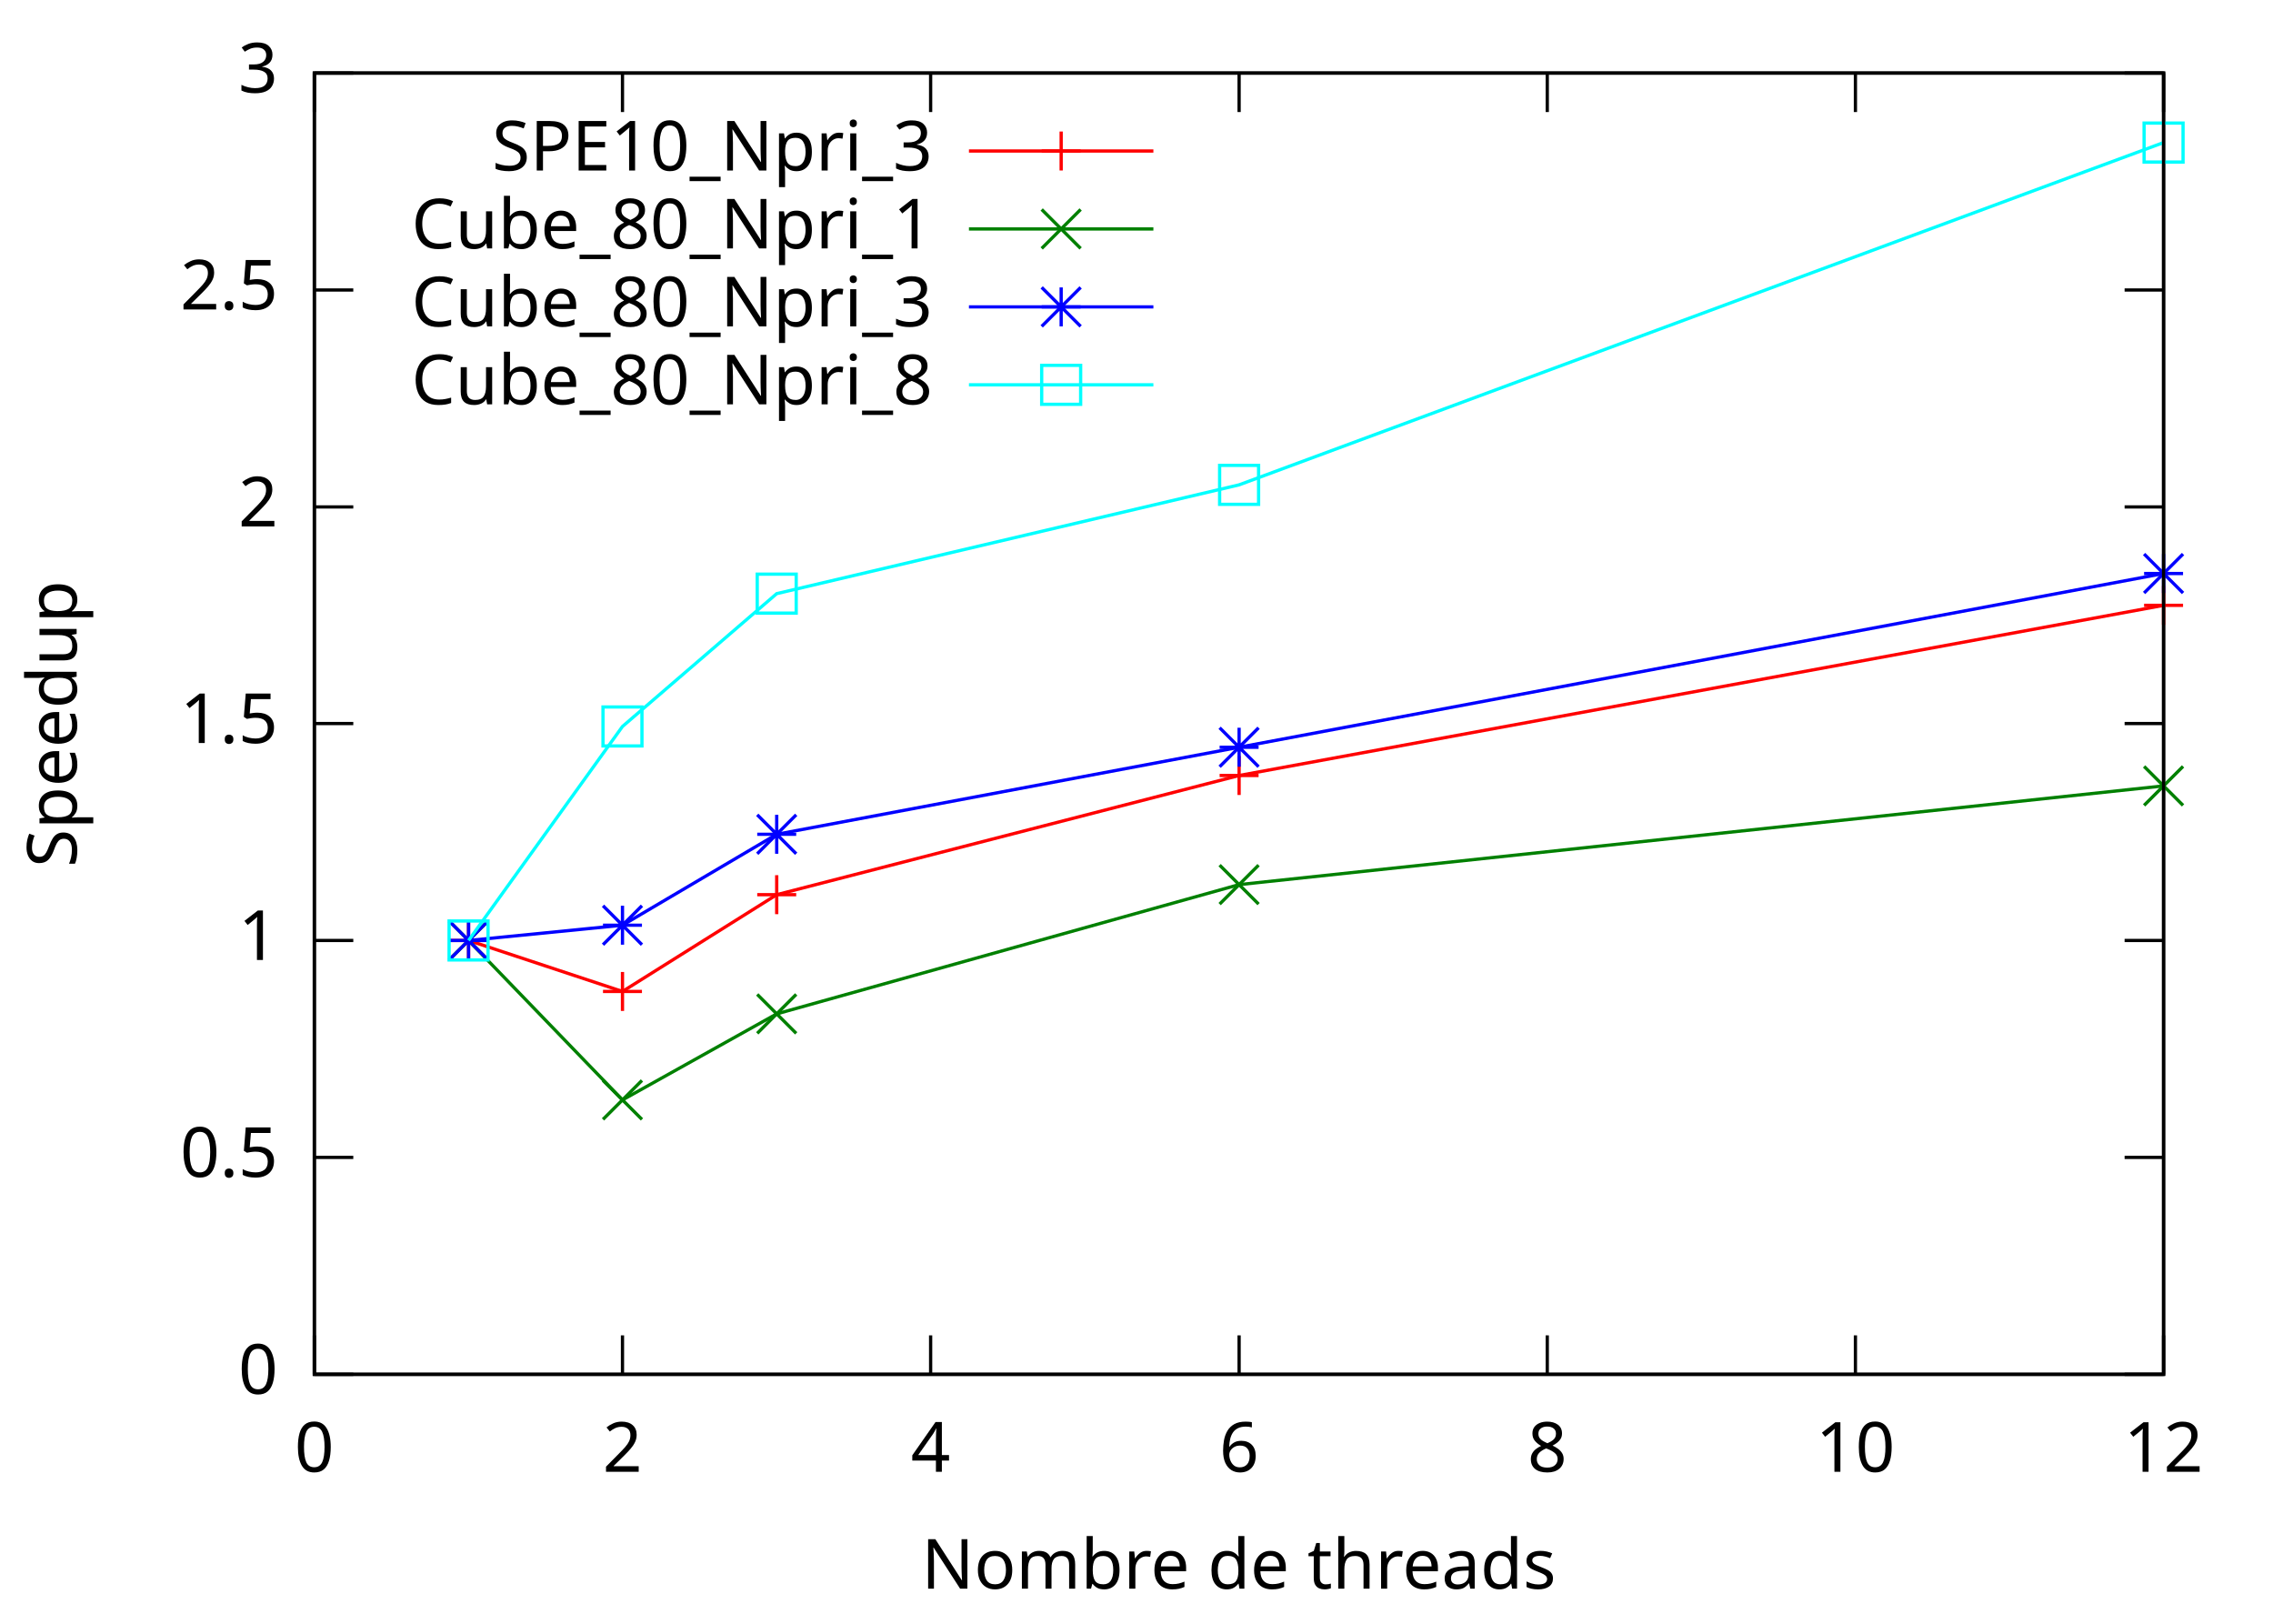
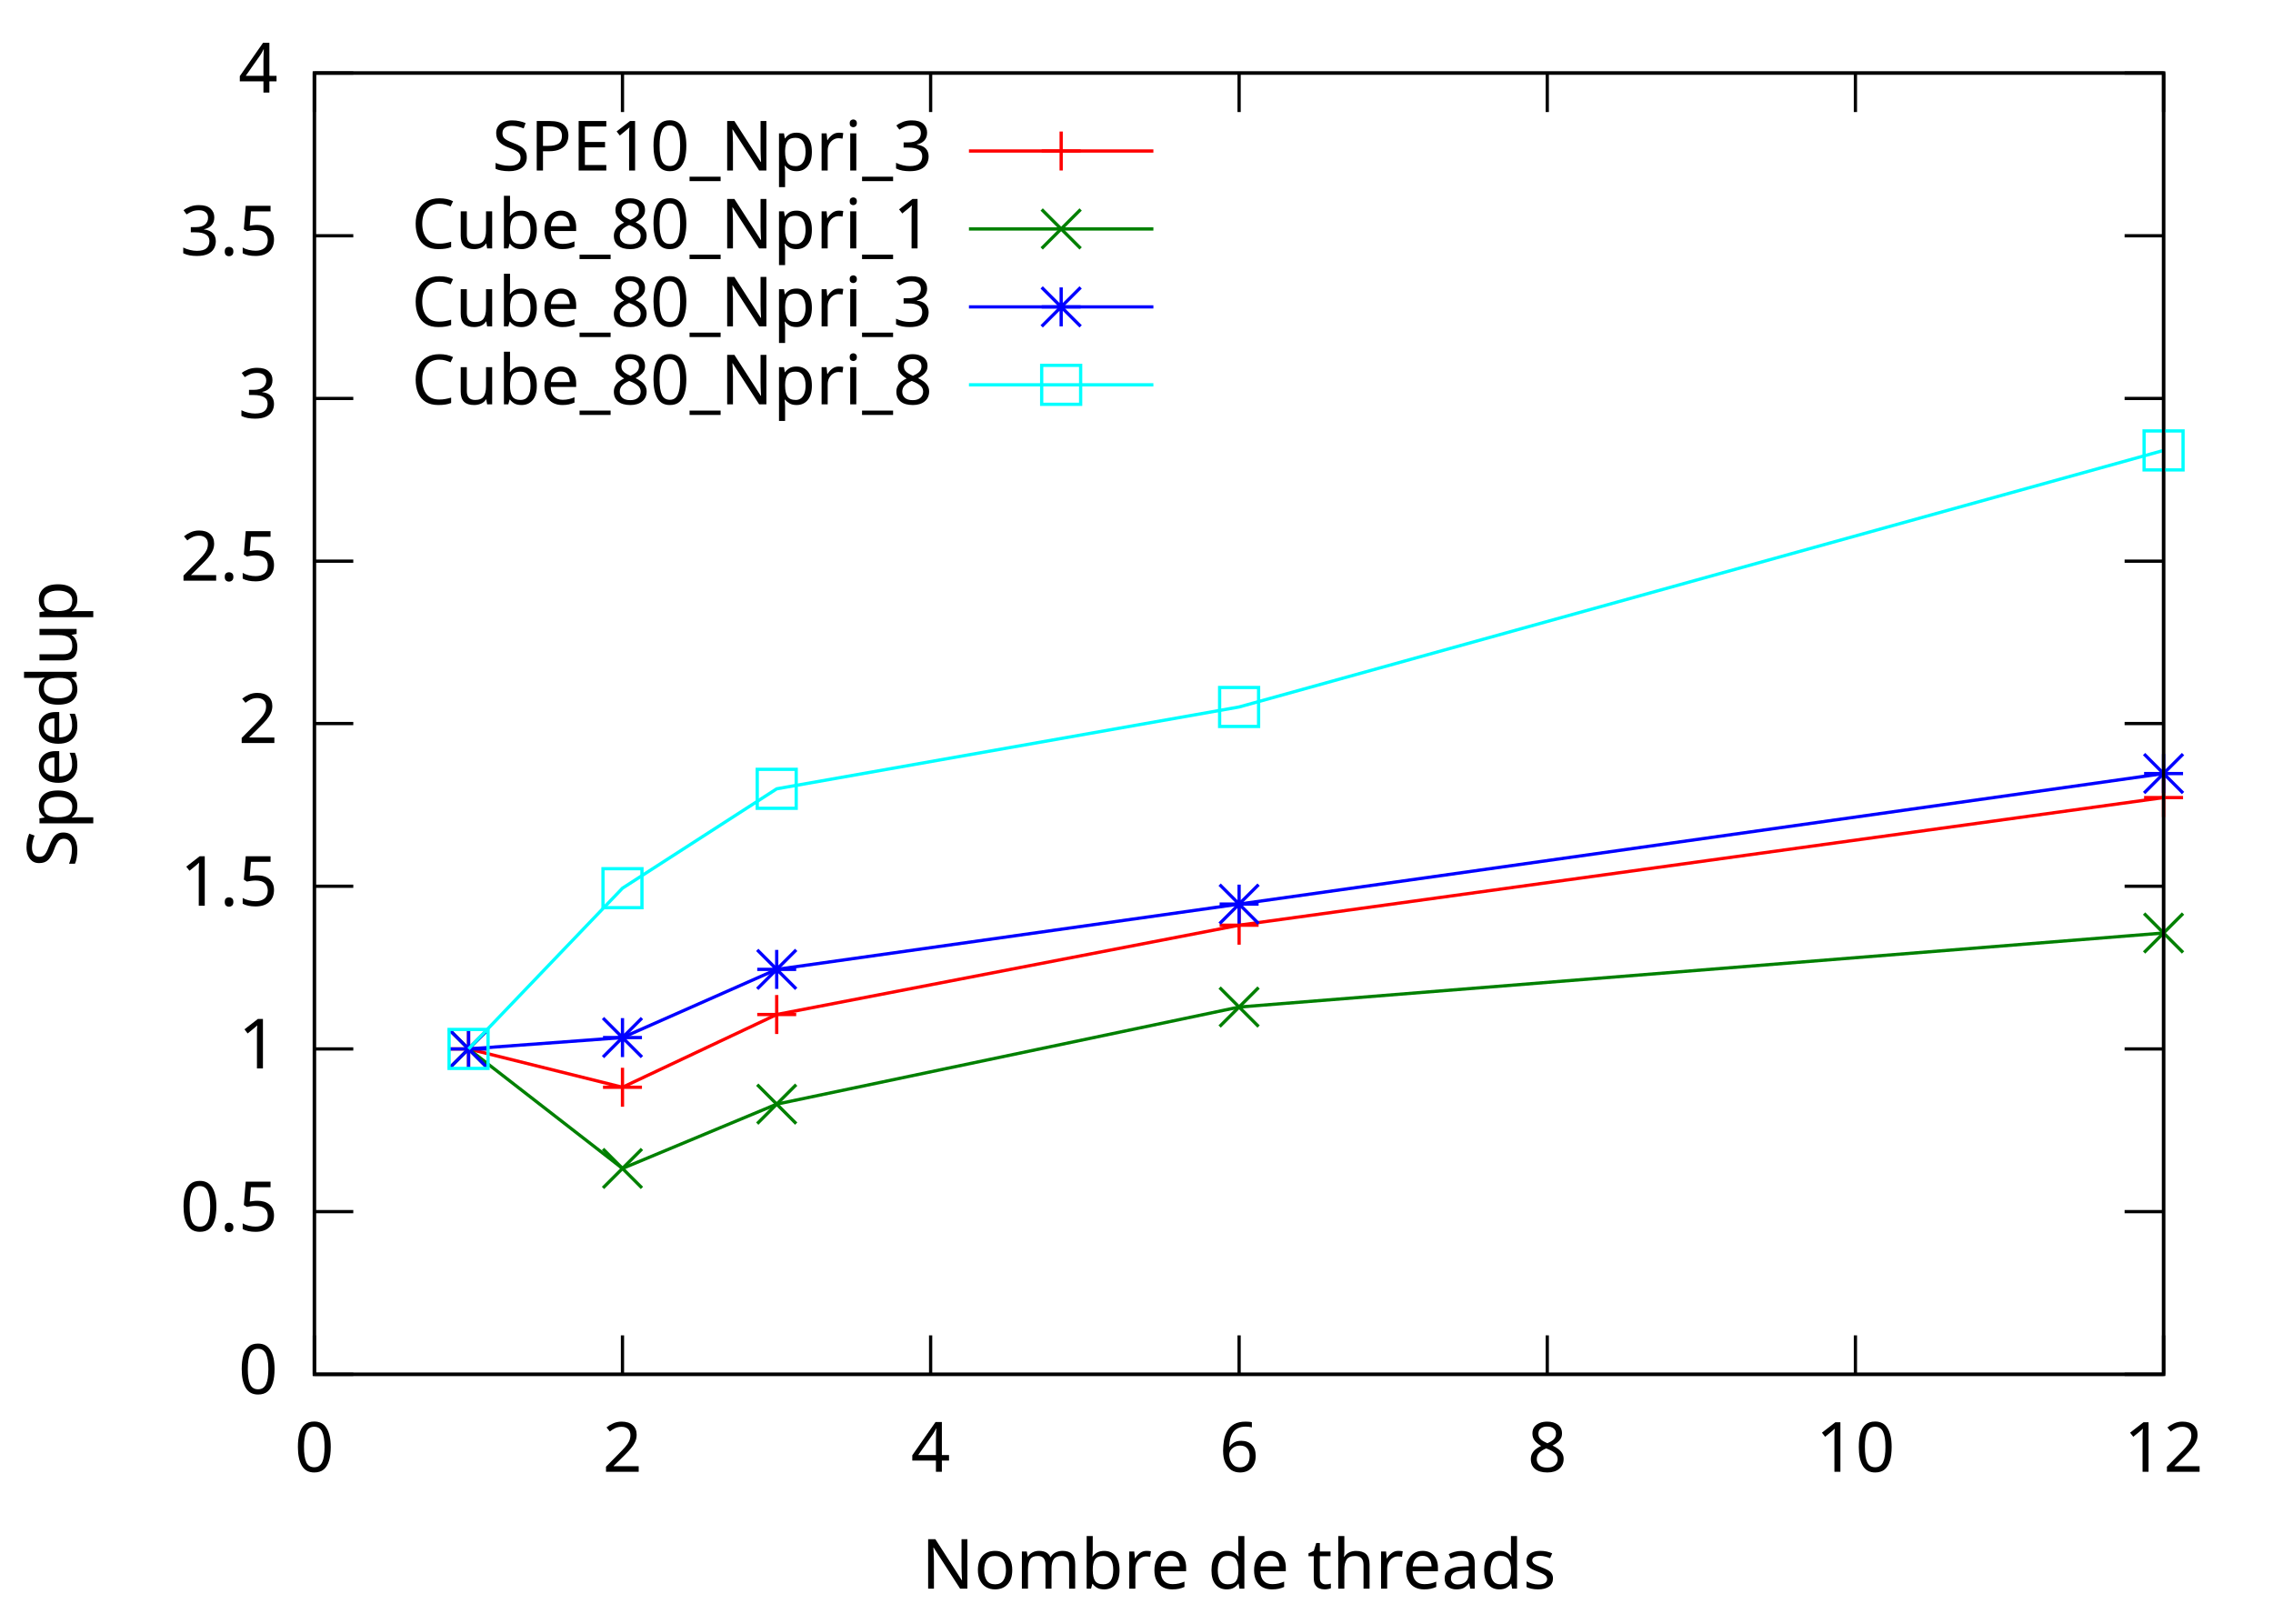
<svg xmlns="http://www.w3.org/2000/svg" xmlns:xlink="http://www.w3.org/1999/xlink" width="700" height="500" viewBox="0 0 700 500">
  <g id="gnuplot_canvas">
    <rect x="0" y="0" width="700" height="500" fill="none" />
    <defs>
      <circle id="gpDot" r="0.5" stroke-width="0.5" />
      <path id="gpPt0" stroke-width="0.167" stroke="currentColor" d="M-1,0 h2 M0,-1 v2" />
      <path id="gpPt1" stroke-width="0.167" stroke="currentColor" d="M-1,-1 L1,1 M1,-1 L-1,1" />
      <path id="gpPt2" stroke-width="0.167" stroke="currentColor" d="M-1,0 L1,0 M0,-1 L0,1 M-1,-1 L1,1 M-1,1 L1,-1" />
      <rect id="gpPt3" stroke-width="0.167" stroke="currentColor" x="-1" y="-1" width="2" height="2" />
      <rect id="gpPt4" stroke-width="0.167" stroke="currentColor" fill="currentColor" x="-1" y="-1" width="2" height="2" />
      <circle id="gpPt5" stroke-width="0.167" stroke="currentColor" cx="0" cy="0" r="1" />
      <use xlink:href="#gpPt5" id="gpPt6" fill="currentColor" stroke="none" />
      <path id="gpPt7" stroke-width="0.167" stroke="currentColor" d="M0,-1.33 L-1.33,0.67 L1.33,0.67 z" />
      <use xlink:href="#gpPt7" id="gpPt8" fill="currentColor" stroke="none" />
      <use xlink:href="#gpPt7" id="gpPt9" stroke="currentColor" transform="rotate(180)" />
      <use xlink:href="#gpPt9" id="gpPt10" fill="currentColor" stroke="none" />
      <use xlink:href="#gpPt3" id="gpPt11" stroke="currentColor" transform="rotate(45)" />
      <use xlink:href="#gpPt11" id="gpPt12" fill="currentColor" stroke="none" />
      <filter id="greybox" filterUnits="objectBoundingBox" x="0" y="0" height="1" width="1">
        <feFlood flood-color="lightgrey" flood-opacity="1" result="grey" />
        <feComposite in="SourceGraphic" in2="grey" operator="atop" />
      </filter>
    </defs>
    <g style="fill:none; color:white; stroke:currentColor; stroke-width:1.00; stroke-linecap:butt; stroke-linejoin:miter">
</g>
    <g style="fill:none; color:black; stroke:currentColor; stroke-width:1.00; stroke-linecap:butt; stroke-linejoin:miter">
      <path stroke="black" d="M96.8,423.2 L108.8,423.2 M666.3,423.2 L654.3,423.2  " />
      <g transform="translate(85.6,429.2)" style="stroke:none; fill:black; font-family:Verdana; font-size:16.00pt; text-anchor:end">
        <text> 0</text>
      </g>
-       <path stroke="black" d="M96.8,356.4 L108.8,356.4 M666.3,356.4 L654.3,356.4  " />
-       <g transform="translate(85.6,362.4)" style="stroke:none; fill:black; font-family:Verdana; font-size:16.00pt; text-anchor:end">
+       <path stroke="black" d="M96.8,373.1 L108.8,373.1 M666.3,373.1 L654.3,373.1  " />
+       <g transform="translate(85.6,379.1)" style="stroke:none; fill:black; font-family:Verdana; font-size:16.00pt; text-anchor:end">
        <text> 0.5</text>
      </g>
-       <path stroke="black" d="M96.8,289.6 L108.8,289.6 M666.3,289.6 L654.3,289.6  " />
-       <g transform="translate(85.6,295.6)" style="stroke:none; fill:black; font-family:Verdana; font-size:16.00pt; text-anchor:end">
+       <path stroke="black" d="M96.8,323.0 L108.8,323.0 M666.3,323.0 L654.3,323.0  " />
+       <g transform="translate(85.6,329.0)" style="stroke:none; fill:black; font-family:Verdana; font-size:16.00pt; text-anchor:end">
        <text> 1</text>
+       </g>
+       <path stroke="black" d="M96.8,272.9 L108.8,272.9 M666.3,272.9 L654.3,272.9  " />
+       <g transform="translate(85.6,278.9)" style="stroke:none; fill:black; font-family:Verdana; font-size:16.00pt; text-anchor:end">
+         <text> 1.5</text>
      </g>
      <path stroke="black" d="M96.8,222.8 L108.8,222.8 M666.3,222.8 L654.3,222.8  " />
      <g transform="translate(85.6,228.8)" style="stroke:none; fill:black; font-family:Verdana; font-size:16.00pt; text-anchor:end">
-         <text> 1.5</text>
-       </g>
-       <path stroke="black" d="M96.8,156.1 L108.8,156.1 M666.3,156.1 L654.3,156.1  " />
-       <g transform="translate(85.6,162.1)" style="stroke:none; fill:black; font-family:Verdana; font-size:16.00pt; text-anchor:end">
        <text> 2</text>
      </g>
-       <path stroke="black" d="M96.8,89.3 L108.8,89.3 M666.3,89.3 L654.3,89.3  " />
-       <g transform="translate(85.6,95.3)" style="stroke:none; fill:black; font-family:Verdana; font-size:16.00pt; text-anchor:end">
+       <path stroke="black" d="M96.8,172.8 L108.8,172.8 M666.3,172.8 L654.3,172.8  " />
+       <g transform="translate(85.6,178.8)" style="stroke:none; fill:black; font-family:Verdana; font-size:16.00pt; text-anchor:end">
        <text> 2.5</text>
+       </g>
+       <path stroke="black" d="M96.8,122.7 L108.8,122.7 M666.3,122.7 L654.3,122.7  " />
+       <g transform="translate(85.6,128.7)" style="stroke:none; fill:black; font-family:Verdana; font-size:16.00pt; text-anchor:end">
+         <text> 3</text>
+       </g>
+       <path stroke="black" d="M96.8,72.6 L108.8,72.6 M666.3,72.6 L654.3,72.6  " />
+       <g transform="translate(85.6,78.6)" style="stroke:none; fill:black; font-family:Verdana; font-size:16.00pt; text-anchor:end">
+         <text> 3.5</text>
      </g>
      <path stroke="black" d="M96.8,22.5 L108.8,22.5 M666.3,22.5 L654.3,22.5  " />
      <g transform="translate(85.6,28.5)" style="stroke:none; fill:black; font-family:Verdana; font-size:16.00pt; text-anchor:end">
-         <text> 3</text>
+         <text> 4</text>
      </g>
      <path stroke="black" d="M96.8,423.2 L96.8,411.2 M96.8,22.5 L96.8,34.5  " />
      <g transform="translate(96.8,453.2)" style="stroke:none; fill:black; font-family:Verdana; font-size:16.00pt; text-anchor:middle">
        <text> 0</text>
      </g>
      <path stroke="black" d="M191.7,423.2 L191.7,411.2 M191.7,22.5 L191.7,34.5  " />
      <g transform="translate(191.7,453.2)" style="stroke:none; fill:black; font-family:Verdana; font-size:16.00pt; text-anchor:middle">
        <text> 2</text>
      </g>
      <path stroke="black" d="M286.6,423.2 L286.6,411.2 M286.6,22.5 L286.6,34.5  " />
      <g transform="translate(286.6,453.2)" style="stroke:none; fill:black; font-family:Verdana; font-size:16.00pt; text-anchor:middle">
        <text> 4</text>
      </g>
      <path stroke="black" d="M381.6,423.2 L381.6,411.2 M381.6,22.5 L381.6,34.5  " />
      <g transform="translate(381.6,453.2)" style="stroke:none; fill:black; font-family:Verdana; font-size:16.00pt; text-anchor:middle">
        <text> 6</text>
      </g>
      <path stroke="black" d="M476.5,423.2 L476.5,411.2 M476.5,22.5 L476.5,34.5  " />
      <g transform="translate(476.5,453.2)" style="stroke:none; fill:black; font-family:Verdana; font-size:16.00pt; text-anchor:middle">
        <text> 8</text>
      </g>
      <path stroke="black" d="M571.4,423.2 L571.4,411.2 M571.4,22.5 L571.4,34.5  " />
      <g transform="translate(571.4,453.2)" style="stroke:none; fill:black; font-family:Verdana; font-size:16.00pt; text-anchor:middle">
        <text> 10</text>
      </g>
      <path stroke="black" d="M666.3,423.2 L666.3,411.2 M666.3,22.5 L666.3,34.5  " />
      <g transform="translate(666.3,453.2)" style="stroke:none; fill:black; font-family:Verdana; font-size:16.00pt; text-anchor:middle">
        <text> 12</text>
      </g>
      <path stroke="black" d="M96.8,22.5 L96.8,423.2 L666.3,423.2 L666.3,22.5 L96.8,22.5 Z  " />
      <g transform="translate(23.6,222.9) rotate(270)" style="stroke:none; fill:black; font-family:Verdana; font-size:16.00pt; text-anchor:middle">
        <text>Speedup</text>
      </g>
      <g transform="translate(381.5,489.2)" style="stroke:none; fill:black; font-family:Verdana; font-size:16.00pt; text-anchor:middle">
        <text>Nombre de threads</text>
      </g>
    </g>
    <g id="gnuplot_plot_1">
      <g style="fill:none; color:red; stroke:currentColor; stroke-width:1.00; stroke-linecap:butt; stroke-linejoin:miter">
        <g transform="translate(287.2,52.5)" style="stroke:none; fill:black; font-family:Verdana; font-size:16.00pt; text-anchor:end">
          <text>SPE10_Npri_3</text>
        </g>
-         <path d="M298.4,46.5 L355.2,46.5 M144.3,289.6 L191.7,305.3 L239.2,275.5 L381.6,238.8 L666.3,186.4  " />
-         <use xlink:href="#gpPt0" transform="translate(144.3,289.6) scale(6.00)" />
-         <use xlink:href="#gpPt0" transform="translate(191.7,305.3) scale(6.00)" />
-         <use xlink:href="#gpPt0" transform="translate(239.2,275.5) scale(6.00)" />
-         <use xlink:href="#gpPt0" transform="translate(381.6,238.8) scale(6.00)" />
-         <use xlink:href="#gpPt0" transform="translate(666.3,186.4) scale(6.00)" />
+         <path d="M298.4,46.5 L355.2,46.5 M144.3,323.0 L191.7,334.8 L239.2,312.4 L381.6,284.9 L666.3,245.6  " />
+         <use xlink:href="#gpPt0" transform="translate(144.3,323.0) scale(6.00)" />
+         <use xlink:href="#gpPt0" transform="translate(191.7,334.8) scale(6.00)" />
+         <use xlink:href="#gpPt0" transform="translate(239.2,312.4) scale(6.00)" />
+         <use xlink:href="#gpPt0" transform="translate(381.6,284.9) scale(6.00)" />
+         <use xlink:href="#gpPt0" transform="translate(666.3,245.6) scale(6.00)" />
        <use xlink:href="#gpPt0" transform="translate(326.8,46.5) scale(6.00)" />
      </g>
    </g>
    <g id="gnuplot_plot_2">
      <g style="fill:none; color:green; stroke:currentColor; stroke-width:1.00; stroke-linecap:butt; stroke-linejoin:miter">
        <g transform="translate(287.2,76.5)" style="stroke:none; fill:black; font-family:Verdana; font-size:16.00pt; text-anchor:end">
          <text>Cube_80_Npri_1</text>
        </g>
-         <path d="M298.4,70.5 L355.2,70.5 M144.3,289.6 L191.7,338.7 L239.2,312.2 L381.6,272.4 L666.3,242.0  " />
-         <use xlink:href="#gpPt1" transform="translate(144.3,289.6) scale(6.00)" />
-         <use xlink:href="#gpPt1" transform="translate(191.7,338.7) scale(6.00)" />
-         <use xlink:href="#gpPt1" transform="translate(239.2,312.2) scale(6.00)" />
-         <use xlink:href="#gpPt1" transform="translate(381.6,272.4) scale(6.00)" />
-         <use xlink:href="#gpPt1" transform="translate(666.3,242.0) scale(6.00)" />
+         <path d="M298.4,70.5 L355.2,70.5 M144.3,323.0 L191.7,359.8 L239.2,340.0 L381.6,310.1 L666.3,287.3  " />
+         <use xlink:href="#gpPt1" transform="translate(144.3,323.0) scale(6.00)" />
+         <use xlink:href="#gpPt1" transform="translate(191.7,359.8) scale(6.00)" />
+         <use xlink:href="#gpPt1" transform="translate(239.2,340.0) scale(6.00)" />
+         <use xlink:href="#gpPt1" transform="translate(381.6,310.1) scale(6.00)" />
+         <use xlink:href="#gpPt1" transform="translate(666.3,287.3) scale(6.00)" />
        <use xlink:href="#gpPt1" transform="translate(326.8,70.5) scale(6.00)" />
      </g>
    </g>
    <g id="gnuplot_plot_3">
      <g style="fill:none; color:blue; stroke:currentColor; stroke-width:1.00; stroke-linecap:butt; stroke-linejoin:miter">
        <g transform="translate(287.2,100.5)" style="stroke:none; fill:black; font-family:Verdana; font-size:16.00pt; text-anchor:end">
          <text>Cube_80_Npri_3</text>
        </g>
-         <path d="M298.4,94.5 L355.2,94.5 M144.3,289.6 L191.7,284.9 L239.2,256.9 L381.6,230.1 L666.3,176.6  " />
-         <use xlink:href="#gpPt2" transform="translate(144.3,289.6) scale(6.00)" />
-         <use xlink:href="#gpPt2" transform="translate(191.7,284.9) scale(6.00)" />
-         <use xlink:href="#gpPt2" transform="translate(239.2,256.9) scale(6.00)" />
-         <use xlink:href="#gpPt2" transform="translate(381.6,230.1) scale(6.00)" />
-         <use xlink:href="#gpPt2" transform="translate(666.3,176.6) scale(6.00)" />
+         <path d="M298.4,94.5 L355.2,94.5 M144.3,323.0 L191.7,319.5 L239.2,298.5 L381.6,278.4 L666.3,238.2  " />
+         <use xlink:href="#gpPt2" transform="translate(144.3,323.0) scale(6.00)" />
+         <use xlink:href="#gpPt2" transform="translate(191.7,319.5) scale(6.00)" />
+         <use xlink:href="#gpPt2" transform="translate(239.2,298.5) scale(6.00)" />
+         <use xlink:href="#gpPt2" transform="translate(381.6,278.4) scale(6.00)" />
+         <use xlink:href="#gpPt2" transform="translate(666.3,238.2) scale(6.00)" />
        <use xlink:href="#gpPt2" transform="translate(326.8,94.5) scale(6.00)" />
      </g>
    </g>
    <g id="gnuplot_plot_4">
      <g style="fill:none; color:cyan; stroke:currentColor; stroke-width:1.00; stroke-linecap:butt; stroke-linejoin:miter">
        <g transform="translate(287.2,124.5)" style="stroke:none; fill:black; font-family:Verdana; font-size:16.00pt; text-anchor:end">
          <text>Cube_80_Npri_8</text>
        </g>
-         <path d="M298.4,118.5 L355.2,118.5 M144.3,289.6 L191.7,223.7 L239.2,182.8 L381.6,149.3 L666.3,43.9  " />
-         <use xlink:href="#gpPt3" transform="translate(144.3,289.6) scale(6.00)" />
-         <use xlink:href="#gpPt3" transform="translate(191.7,223.7) scale(6.00)" />
-         <use xlink:href="#gpPt3" transform="translate(239.2,182.8) scale(6.00)" />
-         <use xlink:href="#gpPt3" transform="translate(381.6,149.3) scale(6.00)" />
-         <use xlink:href="#gpPt3" transform="translate(666.3,43.9) scale(6.00)" />
+         <path d="M298.4,118.5 L355.2,118.5 M144.3,323.0 L191.7,273.5 L239.2,242.9 L381.6,217.7 L666.3,138.7  " />
+         <use xlink:href="#gpPt3" transform="translate(144.3,323.0) scale(6.00)" />
+         <use xlink:href="#gpPt3" transform="translate(191.7,273.5) scale(6.00)" />
+         <use xlink:href="#gpPt3" transform="translate(239.2,242.9) scale(6.00)" />
+         <use xlink:href="#gpPt3" transform="translate(381.6,217.7) scale(6.00)" />
+         <use xlink:href="#gpPt3" transform="translate(666.3,138.7) scale(6.00)" />
        <use xlink:href="#gpPt3" transform="translate(326.8,118.5) scale(6.00)" />
      </g>
    </g>
    <g style="fill:none; color:black; stroke:currentColor; stroke-width:1.00; stroke-linecap:butt; stroke-linejoin:miter">
      <path stroke="black" d="M96.8,22.5 L96.8,423.2 L666.3,423.2 L666.3,22.5 L96.8,22.5 Z  " />
    </g>
  </g>
</svg>
